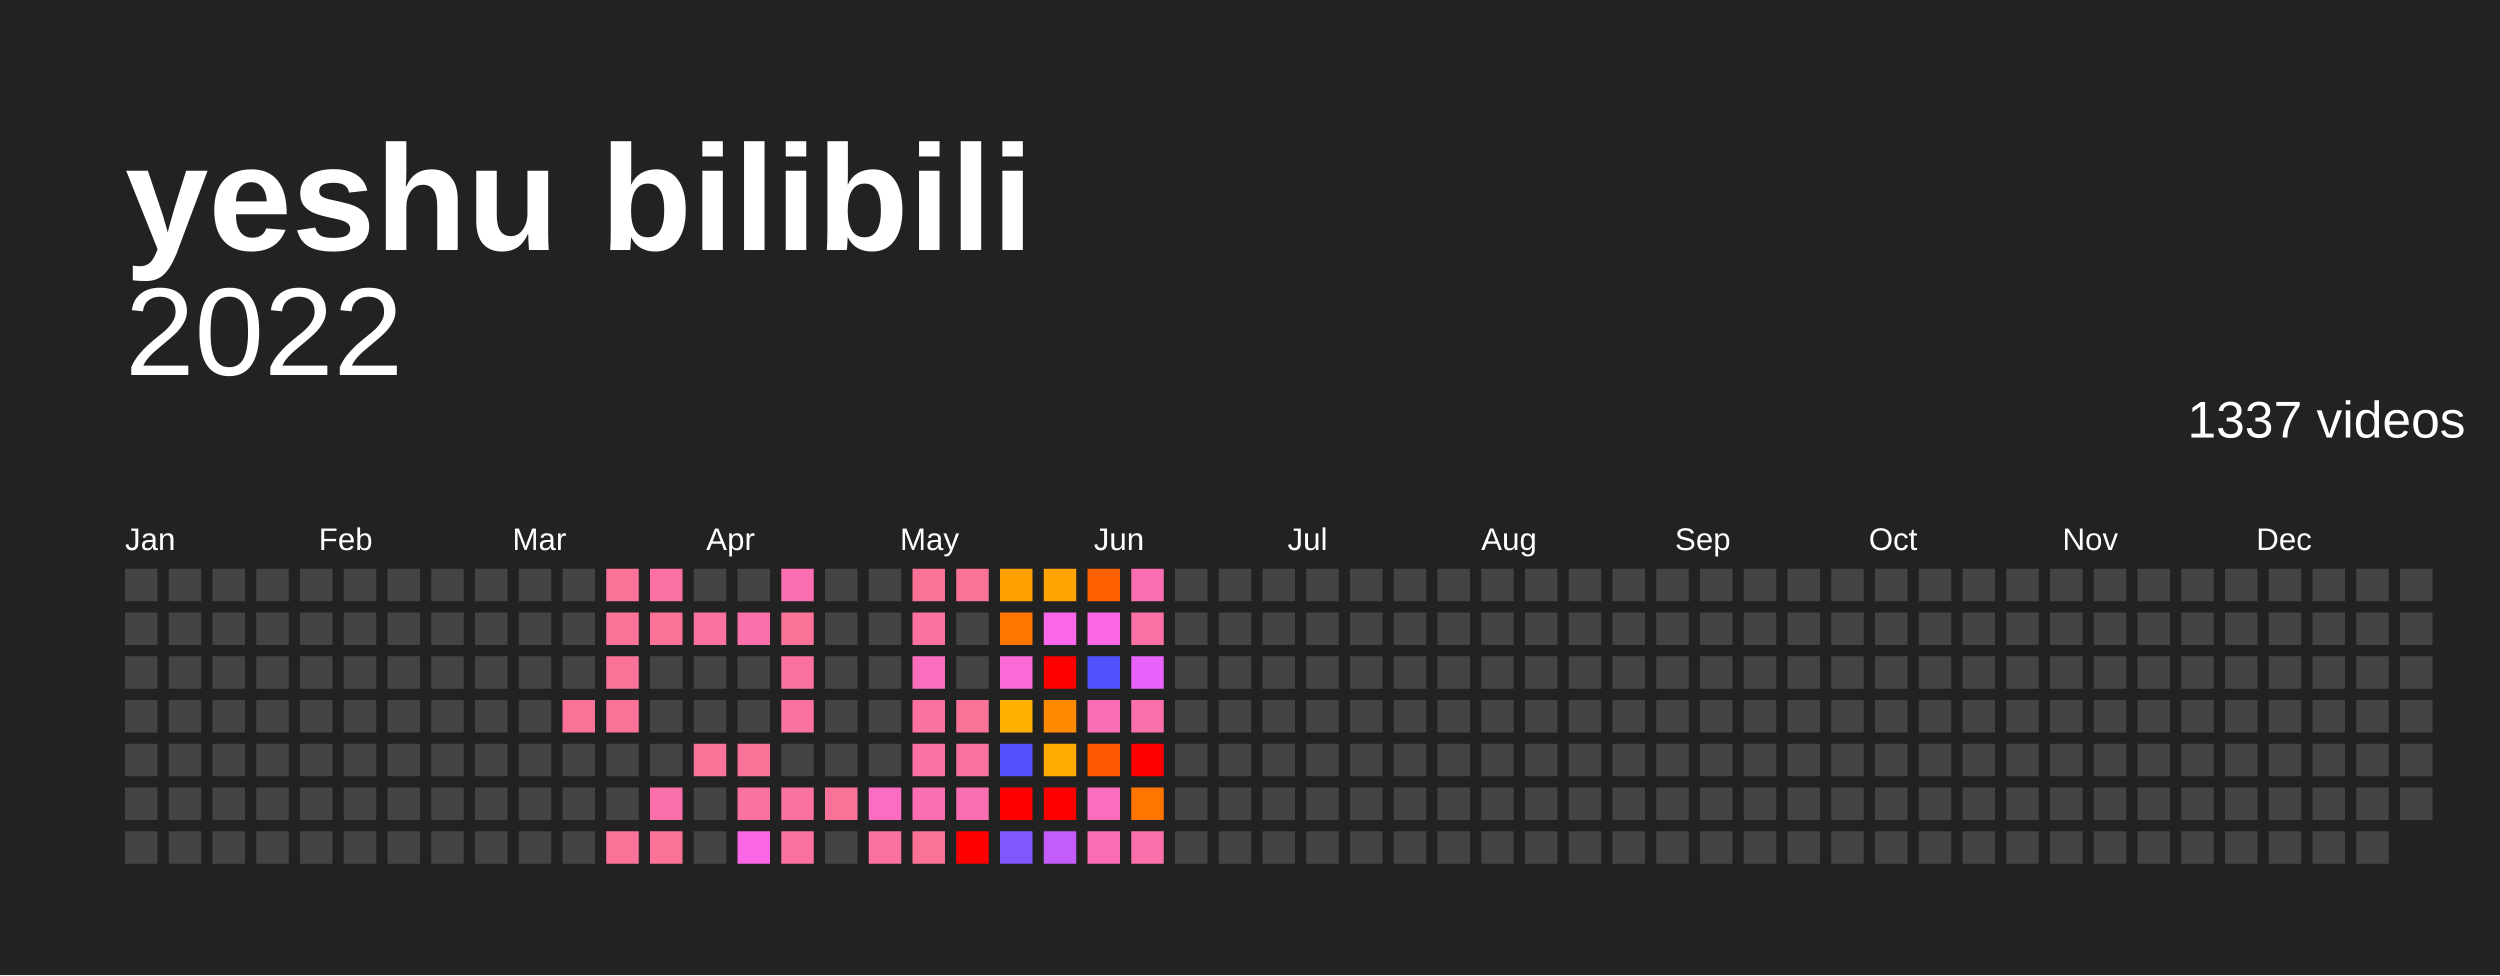
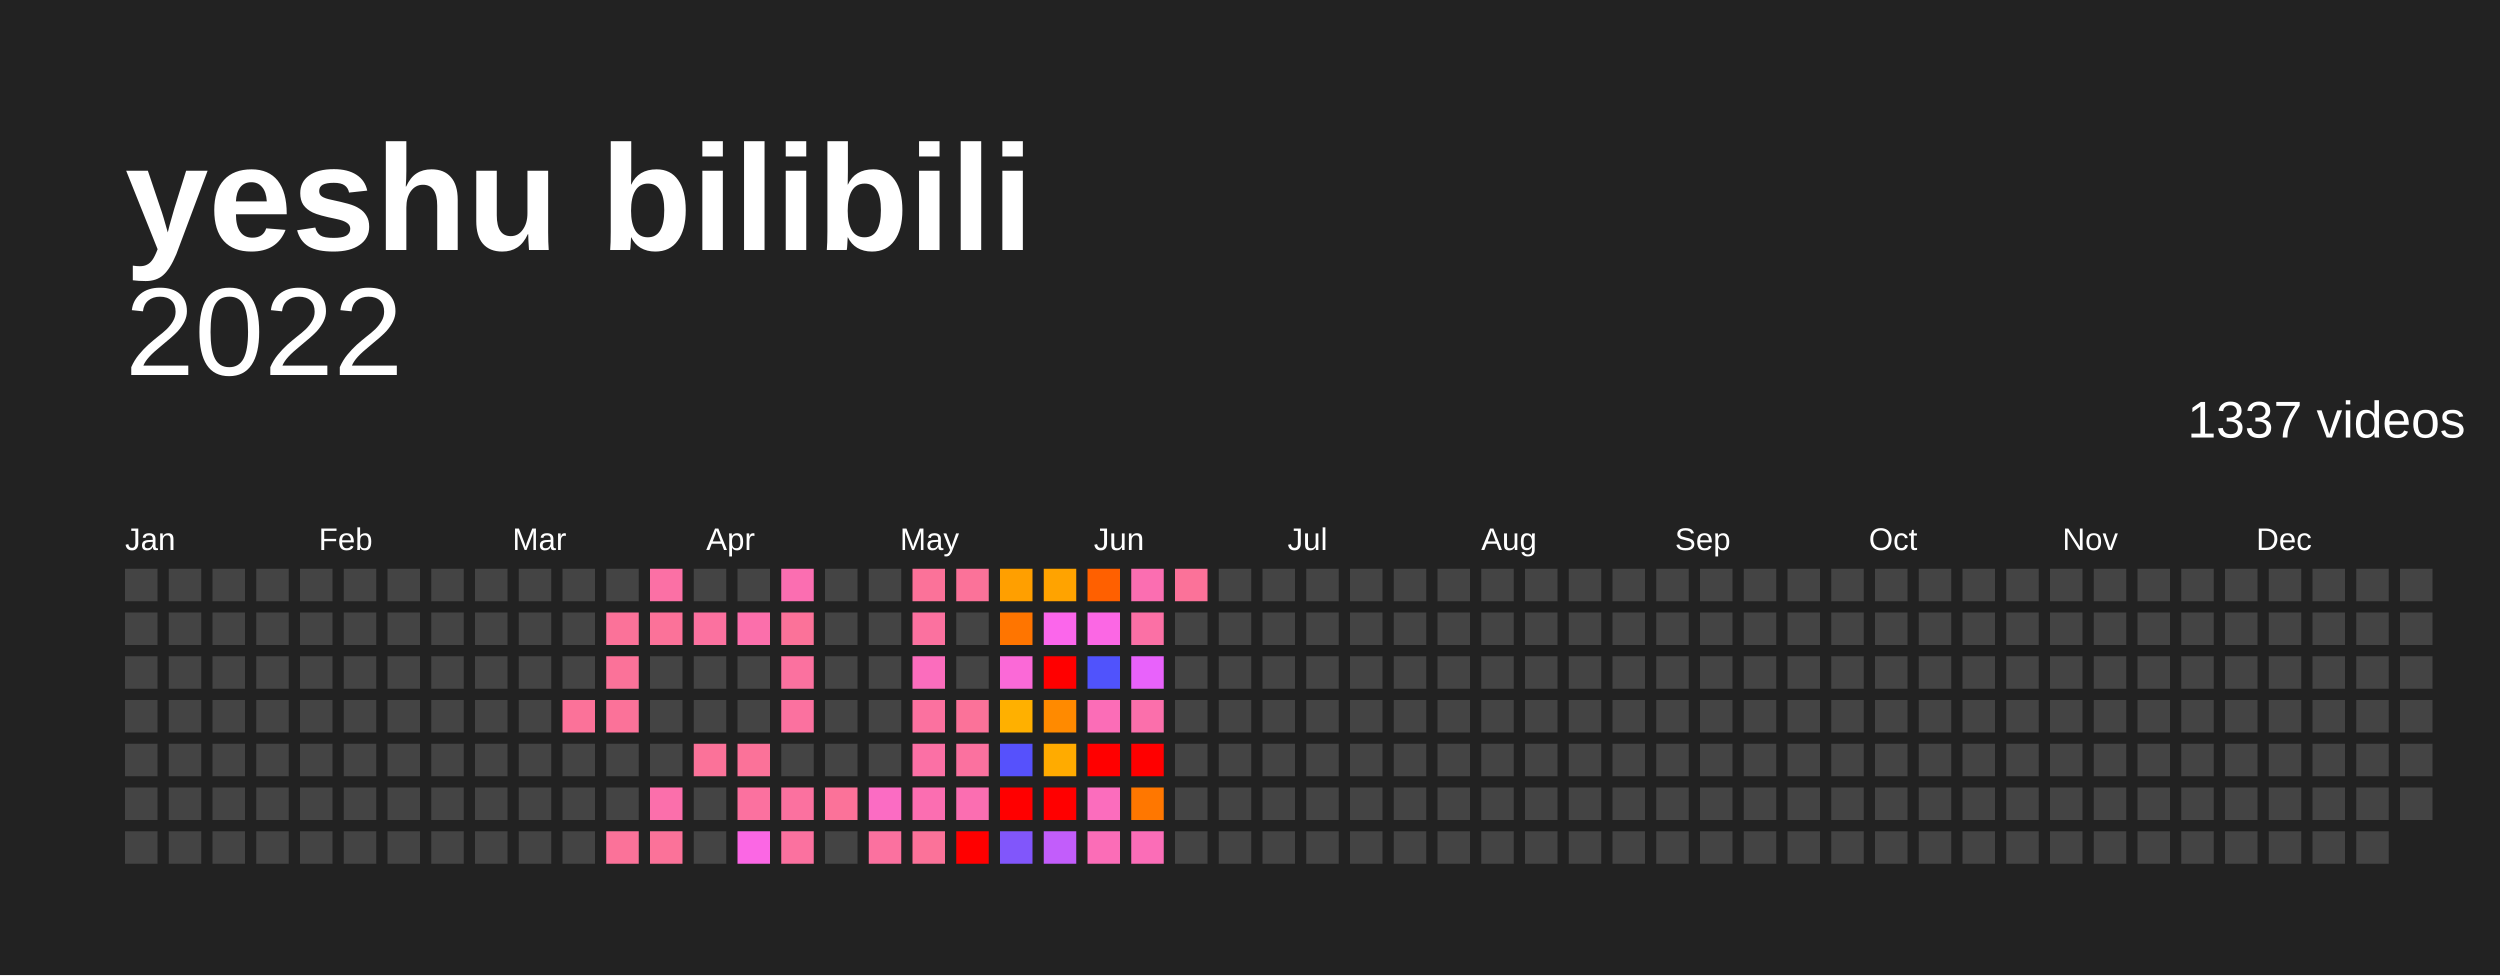
<svg xmlns="http://www.w3.org/2000/svg" baseProfile="full" height="78mm" version="1.1" viewBox="0,0,200,78" width="200mm">
  <defs />
  <rect fill="#222222" height="78" width="200" x="0" y="0" />
  <text fill="#FFFFFF" style="font-size:12px; font-family:Arial; font-weight:bold;" x="10" y="20">yeshu bilibili</text>
  <text alignment-baseline="hanging" fill="#FFFFFF" style="font-size:10.0px; font-family:Arial;" x="10" y="30">2022</text>
  <text alignment-baseline="hanging" fill="#FFFFFF" style="font-size:4.125px; font-family:Arial;" x="175" y="35">1337 videos</text>
  <text fill="#FFFFFF" style="font-size:2.5px; font-family:Arial" x="10.0" y="44">Jan</text>
  <text fill="#FFFFFF" style="font-size:2.5px; font-family:Arial" x="25.5" y="44">Feb</text>
  <text fill="#FFFFFF" style="font-size:2.5px; font-family:Arial" x="41.0" y="44">Mar</text>
  <text fill="#FFFFFF" style="font-size:2.5px; font-family:Arial" x="56.5" y="44">Apr</text>
  <text fill="#FFFFFF" style="font-size:2.5px; font-family:Arial" x="72.0" y="44">May</text>
  <text fill="#FFFFFF" style="font-size:2.5px; font-family:Arial" x="87.5" y="44">Jun</text>
  <text fill="#FFFFFF" style="font-size:2.5px; font-family:Arial" x="103.0" y="44">Jul</text>
  <text fill="#FFFFFF" style="font-size:2.5px; font-family:Arial" x="118.5" y="44">Aug</text>
  <text fill="#FFFFFF" style="font-size:2.5px; font-family:Arial" x="134.0" y="44">Sep</text>
  <text fill="#FFFFFF" style="font-size:2.5px; font-family:Arial" x="149.5" y="44">Oct</text>
  <text fill="#FFFFFF" style="font-size:2.5px; font-family:Arial" x="165.0" y="44">Nov</text>
  <text fill="#FFFFFF" style="font-size:2.5px; font-family:Arial" x="180.5" y="44">Dec</text>
  <rect fill="#444444" height="2.6" width="2.6" x="10.0" y="45.5" />
  <rect fill="#444444" height="2.6" width="2.6" x="10.0" y="49.0" />
  <rect fill="#444444" height="2.6" width="2.6" x="10.0" y="52.5" />
  <rect fill="#444444" height="2.6" width="2.6" x="10.0" y="56.0" />
  <rect fill="#444444" height="2.6" width="2.6" x="10.0" y="59.5" />
  <rect fill="#444444" height="2.6" width="2.6" x="10.0" y="63.0" />
  <rect fill="#444444" height="2.6" width="2.6" x="10.0" y="66.5" />
  <rect fill="#444444" height="2.6" width="2.6" x="13.5" y="45.5" />
  <rect fill="#444444" height="2.6" width="2.6" x="13.5" y="49.0" />
  <rect fill="#444444" height="2.6" width="2.6" x="13.5" y="52.5" />
  <rect fill="#444444" height="2.6" width="2.6" x="13.5" y="56.0" />
  <rect fill="#444444" height="2.6" width="2.6" x="13.5" y="59.5" />
  <rect fill="#444444" height="2.6" width="2.6" x="13.5" y="63.0" />
  <rect fill="#444444" height="2.6" width="2.6" x="13.5" y="66.5" />
  <rect fill="#444444" height="2.6" width="2.6" x="17.0" y="45.5" />
  <rect fill="#444444" height="2.6" width="2.6" x="17.0" y="49.0" />
  <rect fill="#444444" height="2.6" width="2.6" x="17.0" y="52.5" />
  <rect fill="#444444" height="2.6" width="2.6" x="17.0" y="56.0" />
  <rect fill="#444444" height="2.6" width="2.6" x="17.0" y="59.5" />
  <rect fill="#444444" height="2.6" width="2.6" x="17.0" y="63.0" />
  <rect fill="#444444" height="2.6" width="2.6" x="17.0" y="66.5" />
  <rect fill="#444444" height="2.6" width="2.6" x="20.5" y="45.5" />
  <rect fill="#444444" height="2.6" width="2.6" x="20.5" y="49.0" />
  <rect fill="#444444" height="2.6" width="2.6" x="20.5" y="52.5" />
  <rect fill="#444444" height="2.6" width="2.6" x="20.5" y="56.0" />
  <rect fill="#444444" height="2.6" width="2.6" x="20.5" y="59.5" />
  <rect fill="#444444" height="2.6" width="2.6" x="20.5" y="63.0" />
  <rect fill="#444444" height="2.6" width="2.6" x="20.5" y="66.5" />
  <rect fill="#444444" height="2.6" width="2.6" x="24.0" y="45.5" />
  <rect fill="#444444" height="2.6" width="2.6" x="24.0" y="49.0" />
  <rect fill="#444444" height="2.6" width="2.6" x="24.0" y="52.5" />
  <rect fill="#444444" height="2.6" width="2.6" x="24.0" y="56.0" />
  <rect fill="#444444" height="2.6" width="2.6" x="24.0" y="59.5" />
  <rect fill="#444444" height="2.6" width="2.6" x="24.0" y="63.0" />
  <rect fill="#444444" height="2.6" width="2.6" x="24.0" y="66.5" />
  <rect fill="#444444" height="2.6" width="2.6" x="27.5" y="45.5" />
  <rect fill="#444444" height="2.6" width="2.6" x="27.5" y="49.0" />
  <rect fill="#444444" height="2.6" width="2.6" x="27.5" y="52.5" />
  <rect fill="#444444" height="2.6" width="2.6" x="27.5" y="56.0" />
  <rect fill="#444444" height="2.6" width="2.6" x="27.5" y="59.5" />
  <rect fill="#444444" height="2.6" width="2.6" x="27.5" y="63.0" />
  <rect fill="#444444" height="2.6" width="2.6" x="27.5" y="66.5" />
  <rect fill="#444444" height="2.6" width="2.6" x="31.0" y="45.5" />
  <rect fill="#444444" height="2.6" width="2.6" x="31.0" y="49.0" />
  <rect fill="#444444" height="2.6" width="2.6" x="31.0" y="52.5" />
  <rect fill="#444444" height="2.6" width="2.6" x="31.0" y="56.0" />
  <rect fill="#444444" height="2.6" width="2.6" x="31.0" y="59.5" />
  <rect fill="#444444" height="2.6" width="2.6" x="31.0" y="63.0" />
  <rect fill="#444444" height="2.6" width="2.6" x="31.0" y="66.5" />
  <rect fill="#444444" height="2.6" width="2.6" x="34.5" y="45.5" />
  <rect fill="#444444" height="2.6" width="2.6" x="34.5" y="49.0" />
  <rect fill="#444444" height="2.6" width="2.6" x="34.5" y="52.5" />
  <rect fill="#444444" height="2.6" width="2.6" x="34.5" y="56.0" />
  <rect fill="#444444" height="2.6" width="2.6" x="34.5" y="59.5" />
  <rect fill="#444444" height="2.6" width="2.6" x="34.5" y="63.0" />
  <rect fill="#444444" height="2.6" width="2.6" x="34.5" y="66.5" />
  <rect fill="#444444" height="2.6" width="2.6" x="38.0" y="45.5" />
  <rect fill="#444444" height="2.6" width="2.6" x="38.0" y="49.0" />
  <rect fill="#444444" height="2.6" width="2.6" x="38.0" y="52.5" />
  <rect fill="#444444" height="2.6" width="2.6" x="38.0" y="56.0" />
  <rect fill="#444444" height="2.6" width="2.6" x="38.0" y="59.5" />
  <rect fill="#444444" height="2.6" width="2.6" x="38.0" y="63.0" />
  <rect fill="#444444" height="2.6" width="2.6" x="38.0" y="66.5" />
  <rect fill="#444444" height="2.6" width="2.6" x="41.5" y="45.5" />
  <rect fill="#444444" height="2.6" width="2.6" x="41.5" y="49.0" />
  <rect fill="#444444" height="2.6" width="2.6" x="41.5" y="52.5" />
  <rect fill="#444444" height="2.6" width="2.6" x="41.5" y="56.0" />
  <rect fill="#444444" height="2.6" width="2.6" x="41.5" y="59.5" />
  <rect fill="#444444" height="2.6" width="2.6" x="41.5" y="63.0" />
  <rect fill="#444444" height="2.6" width="2.6" x="41.5" y="66.5" />
  <rect fill="#444444" height="2.6" width="2.6" x="45.0" y="45.5" />
  <rect fill="#444444" height="2.6" width="2.6" x="45.0" y="49.0" />
  <rect fill="#444444" height="2.6" width="2.6" x="45.0" y="52.5" />
  <rect fill="#fb7299" height="2.6" width="2.6" x="45.0" y="56.0" />
  <rect fill="#444444" height="2.6" width="2.6" x="45.0" y="59.5" />
  <rect fill="#444444" height="2.6" width="2.6" x="45.0" y="63.0" />
  <rect fill="#444444" height="2.6" width="2.6" x="45.0" y="66.5" />
-   <rect fill="#fb7299" height="2.6" width="2.6" x="48.5" y="45.5" />
+   <rect fill="#444444" height="2.6" width="2.6" x="48.5" y="45.5" />
  <rect fill="#fb7299" height="2.6" width="2.6" x="48.5" y="49.0" />
  <rect fill="#fb7299" height="2.6" width="2.6" x="48.5" y="52.5" />
  <rect fill="#fb7299" height="2.6" width="2.6" x="48.5" y="56.0" />
  <rect fill="#444444" height="2.6" width="2.6" x="48.5" y="59.5" />
  <rect fill="#444444" height="2.6" width="2.6" x="48.5" y="63.0" />
  <rect fill="#fb7299" height="2.6" width="2.6" x="48.5" y="66.5" />
  <rect fill="#fb70a5" height="2.6" width="2.6" x="52.0" y="45.5" />
  <rect fill="#fb7299" height="2.6" width="2.6" x="52.0" y="49.0" />
  <rect fill="#444444" height="2.6" width="2.6" x="52.0" y="52.5" />
  <rect fill="#444444" height="2.6" width="2.6" x="52.0" y="56.0" />
  <rect fill="#444444" height="2.6" width="2.6" x="52.0" y="59.5" />
  <rect fill="#fb6fab" height="2.6" width="2.6" x="52.0" y="63.0" />
  <rect fill="#fb7299" height="2.6" width="2.6" x="52.0" y="66.5" />
  <rect fill="#444444" height="2.6" width="2.6" x="55.5" y="45.5" />
  <rect fill="#fb719f" height="2.6" width="2.6" x="55.5" y="49.0" />
  <rect fill="#444444" height="2.6" width="2.6" x="55.5" y="52.5" />
  <rect fill="#444444" height="2.6" width="2.6" x="55.5" y="56.0" />
  <rect fill="#fb7299" height="2.6" width="2.6" x="55.5" y="59.5" />
  <rect fill="#444444" height="2.6" width="2.6" x="55.5" y="63.0" />
  <rect fill="#444444" height="2.6" width="2.6" x="55.5" y="66.5" />
  <rect fill="#444444" height="2.6" width="2.6" x="59.0" y="45.5" />
  <rect fill="#fb6fab" height="2.6" width="2.6" x="59.0" y="49.0" />
  <rect fill="#444444" height="2.6" width="2.6" x="59.0" y="52.5" />
  <rect fill="#444444" height="2.6" width="2.6" x="59.0" y="56.0" />
  <rect fill="#fb7299" height="2.6" width="2.6" x="59.0" y="59.5" />
  <rect fill="#fb719f" height="2.6" width="2.6" x="59.0" y="63.0" />
  <rect fill="#fb67e4" height="2.6" width="2.6" x="59.0" y="66.5" />
  <rect fill="#fb6eb1" height="2.6" width="2.6" x="62.5" y="45.5" />
  <rect fill="#fb7299" height="2.6" width="2.6" x="62.5" y="49.0" />
  <rect fill="#fb719f" height="2.6" width="2.6" x="62.5" y="52.5" />
  <rect fill="#fb719f" height="2.6" width="2.6" x="62.5" y="56.0" />
  <rect fill="#444444" height="2.6" width="2.6" x="62.5" y="59.5" />
  <rect fill="#fb719f" height="2.6" width="2.6" x="62.5" y="63.0" />
  <rect fill="#fb719f" height="2.6" width="2.6" x="62.5" y="66.5" />
  <rect fill="#444444" height="2.6" width="2.6" x="66.0" y="45.5" />
  <rect fill="#444444" height="2.6" width="2.6" x="66.0" y="49.0" />
  <rect fill="#444444" height="2.6" width="2.6" x="66.0" y="52.5" />
  <rect fill="#444444" height="2.6" width="2.6" x="66.0" y="56.0" />
  <rect fill="#444444" height="2.6" width="2.6" x="66.0" y="59.5" />
  <rect fill="#fb7299" height="2.6" width="2.6" x="66.0" y="63.0" />
  <rect fill="#444444" height="2.6" width="2.6" x="66.0" y="66.5" />
  <rect fill="#444444" height="2.6" width="2.6" x="69.5" y="45.5" />
  <rect fill="#444444" height="2.6" width="2.6" x="69.5" y="49.0" />
  <rect fill="#444444" height="2.6" width="2.6" x="69.5" y="52.5" />
  <rect fill="#444444" height="2.6" width="2.6" x="69.5" y="56.0" />
  <rect fill="#444444" height="2.6" width="2.6" x="69.5" y="59.5" />
  <rect fill="#fb6cc3" height="2.6" width="2.6" x="69.5" y="63.0" />
  <rect fill="#fb719f" height="2.6" width="2.6" x="69.5" y="66.5" />
  <rect fill="#fb7299" height="2.6" width="2.6" x="73.0" y="45.5" />
  <rect fill="#fb719f" height="2.6" width="2.6" x="73.0" y="49.0" />
  <rect fill="#fb6dbd" height="2.6" width="2.6" x="73.0" y="52.5" />
  <rect fill="#fb719f" height="2.6" width="2.6" x="73.0" y="56.0" />
  <rect fill="#fb70a5" height="2.6" width="2.6" x="73.0" y="59.5" />
  <rect fill="#fb6eb1" height="2.6" width="2.6" x="73.0" y="63.0" />
  <rect fill="#fb7299" height="2.6" width="2.6" x="73.0" y="66.5" />
  <rect fill="#fb7299" height="2.6" width="2.6" x="76.5" y="45.5" />
  <rect fill="#444444" height="2.6" width="2.6" x="76.5" y="49.0" />
  <rect fill="#444444" height="2.6" width="2.6" x="76.5" y="52.5" />
  <rect fill="#fb7299" height="2.6" width="2.6" x="76.5" y="56.0" />
  <rect fill="#fb719f" height="2.6" width="2.6" x="76.5" y="59.5" />
  <rect fill="#fb6eb1" height="2.6" width="2.6" x="76.5" y="63.0" />
  <rect fill="red" height="2.6" width="2.6" x="76.5" y="66.5" />
  <rect fill="#ff9f00" height="2.6" width="2.6" x="80.0" y="45.5" />
  <rect fill="#ff7500" height="2.6" width="2.6" x="80.0" y="49.0" />
  <rect fill="#fb69d7" height="2.6" width="2.6" x="80.0" y="52.5" />
  <rect fill="#ffb000" height="2.6" width="2.6" x="80.0" y="56.0" />
  <rect fill="#5651fc" height="2.6" width="2.6" x="80.0" y="59.5" />
  <rect fill="red" height="2.6" width="2.6" x="80.0" y="63.0" />
  <rect fill="#8156fb" height="2.6" width="2.6" x="80.0" y="66.5" />
  <rect fill="#ffa300" height="2.6" width="2.6" x="83.5" y="45.5" />
  <rect fill="#fb66eb" height="2.6" width="2.6" x="83.5" y="49.0" />
  <rect fill="red" height="2.6" width="2.6" x="83.5" y="52.5" />
  <rect fill="#ff8a00" height="2.6" width="2.6" x="83.5" y="56.0" />
  <rect fill="#ffab00" height="2.6" width="2.6" x="83.5" y="59.5" />
  <rect fill="red" height="2.6" width="2.6" x="83.5" y="63.0" />
  <rect fill="#c25dfb" height="2.6" width="2.6" x="83.5" y="66.5" />
  <rect fill="#ff6000" height="2.6" width="2.6" x="87.0" y="45.5" />
  <rect fill="#fb67e4" height="2.6" width="2.6" x="87.0" y="49.0" />
  <rect fill="#5053fc" height="2.6" width="2.6" x="87.0" y="52.5" />
  <rect fill="#fb6db7" height="2.6" width="2.6" x="87.0" y="56.0" />
-   <rect fill="#ff5800" height="2.6" width="2.6" x="87.0" y="59.5" />
+   <rect fill="red" height="2.6" width="2.6" x="87.0" y="59.5" />
  <rect fill="#fb6dbd" height="2.6" width="2.6" x="87.0" y="63.0" />
  <rect fill="#fb6db7" height="2.6" width="2.6" x="87.0" y="66.5" />
  <rect fill="#fb6eb1" height="2.6" width="2.6" x="90.5" y="45.5" />
  <rect fill="#fb70a5" height="2.6" width="2.6" x="90.5" y="49.0" />
  <rect fill="#e862fb" height="2.6" width="2.6" x="90.5" y="52.5" />
  <rect fill="#fb6fab" height="2.6" width="2.6" x="90.5" y="56.0" />
  <rect fill="red" height="2.6" width="2.6" x="90.5" y="59.5" />
-   <rect fill="#ff7500" height="2.6" width="2.6" x="90.5" y="63.0" />
-   <rect fill="#fb6fab" height="2.6" width="2.6" x="90.5" y="66.5" />
-   <rect fill="#444444" height="2.6" width="2.6" x="94.0" y="45.5" />
+   <rect fill="#ff7700" height="2.6" width="2.6" x="90.5" y="63.0" />
+   <rect fill="#fb6db7" height="2.6" width="2.6" x="90.5" y="66.5" />
+   <rect fill="#fb7299" height="2.6" width="2.6" x="94.0" y="45.5" />
  <rect fill="#444444" height="2.6" width="2.6" x="94.0" y="49.0" />
  <rect fill="#444444" height="2.6" width="2.6" x="94.0" y="52.5" />
  <rect fill="#444444" height="2.6" width="2.6" x="94.0" y="56.0" />
  <rect fill="#444444" height="2.6" width="2.6" x="94.0" y="59.5" />
  <rect fill="#444444" height="2.6" width="2.6" x="94.0" y="63.0" />
  <rect fill="#444444" height="2.6" width="2.6" x="94.0" y="66.5" />
  <rect fill="#444444" height="2.6" width="2.6" x="97.5" y="45.5" />
  <rect fill="#444444" height="2.6" width="2.6" x="97.5" y="49.0" />
  <rect fill="#444444" height="2.6" width="2.6" x="97.5" y="52.5" />
  <rect fill="#444444" height="2.6" width="2.6" x="97.5" y="56.0" />
  <rect fill="#444444" height="2.6" width="2.6" x="97.5" y="59.5" />
  <rect fill="#444444" height="2.6" width="2.6" x="97.5" y="63.0" />
  <rect fill="#444444" height="2.6" width="2.6" x="97.5" y="66.5" />
  <rect fill="#444444" height="2.6" width="2.6" x="101.0" y="45.5" />
  <rect fill="#444444" height="2.6" width="2.6" x="101.0" y="49.0" />
  <rect fill="#444444" height="2.6" width="2.6" x="101.0" y="52.5" />
  <rect fill="#444444" height="2.6" width="2.6" x="101.0" y="56.0" />
  <rect fill="#444444" height="2.6" width="2.6" x="101.0" y="59.5" />
  <rect fill="#444444" height="2.6" width="2.6" x="101.0" y="63.0" />
  <rect fill="#444444" height="2.6" width="2.6" x="101.0" y="66.5" />
  <rect fill="#444444" height="2.6" width="2.6" x="104.5" y="45.5" />
  <rect fill="#444444" height="2.6" width="2.6" x="104.5" y="49.0" />
  <rect fill="#444444" height="2.6" width="2.6" x="104.5" y="52.5" />
  <rect fill="#444444" height="2.6" width="2.6" x="104.5" y="56.0" />
  <rect fill="#444444" height="2.6" width="2.6" x="104.5" y="59.5" />
  <rect fill="#444444" height="2.6" width="2.6" x="104.5" y="63.0" />
  <rect fill="#444444" height="2.6" width="2.6" x="104.5" y="66.5" />
  <rect fill="#444444" height="2.6" width="2.6" x="108.0" y="45.5" />
  <rect fill="#444444" height="2.6" width="2.6" x="108.0" y="49.0" />
  <rect fill="#444444" height="2.6" width="2.6" x="108.0" y="52.5" />
  <rect fill="#444444" height="2.6" width="2.6" x="108.0" y="56.0" />
  <rect fill="#444444" height="2.6" width="2.6" x="108.0" y="59.5" />
  <rect fill="#444444" height="2.6" width="2.6" x="108.0" y="63.0" />
  <rect fill="#444444" height="2.6" width="2.6" x="108.0" y="66.5" />
  <rect fill="#444444" height="2.6" width="2.6" x="111.5" y="45.5" />
  <rect fill="#444444" height="2.6" width="2.6" x="111.5" y="49.0" />
  <rect fill="#444444" height="2.6" width="2.6" x="111.5" y="52.5" />
  <rect fill="#444444" height="2.6" width="2.6" x="111.5" y="56.0" />
  <rect fill="#444444" height="2.6" width="2.6" x="111.5" y="59.5" />
  <rect fill="#444444" height="2.6" width="2.6" x="111.5" y="63.0" />
  <rect fill="#444444" height="2.6" width="2.6" x="111.5" y="66.5" />
  <rect fill="#444444" height="2.6" width="2.6" x="115.0" y="45.5" />
  <rect fill="#444444" height="2.6" width="2.6" x="115.0" y="49.0" />
  <rect fill="#444444" height="2.6" width="2.6" x="115.0" y="52.5" />
  <rect fill="#444444" height="2.6" width="2.6" x="115.0" y="56.0" />
  <rect fill="#444444" height="2.6" width="2.6" x="115.0" y="59.5" />
  <rect fill="#444444" height="2.6" width="2.6" x="115.0" y="63.0" />
  <rect fill="#444444" height="2.6" width="2.6" x="115.0" y="66.5" />
  <rect fill="#444444" height="2.6" width="2.6" x="118.5" y="45.5" />
  <rect fill="#444444" height="2.6" width="2.6" x="118.5" y="49.0" />
  <rect fill="#444444" height="2.6" width="2.6" x="118.5" y="52.5" />
  <rect fill="#444444" height="2.6" width="2.6" x="118.5" y="56.0" />
  <rect fill="#444444" height="2.6" width="2.6" x="118.5" y="59.5" />
  <rect fill="#444444" height="2.6" width="2.6" x="118.5" y="63.0" />
  <rect fill="#444444" height="2.6" width="2.6" x="118.5" y="66.5" />
  <rect fill="#444444" height="2.6" width="2.6" x="122.0" y="45.5" />
  <rect fill="#444444" height="2.6" width="2.6" x="122.0" y="49.0" />
  <rect fill="#444444" height="2.6" width="2.6" x="122.0" y="52.5" />
  <rect fill="#444444" height="2.6" width="2.6" x="122.0" y="56.0" />
  <rect fill="#444444" height="2.6" width="2.6" x="122.0" y="59.5" />
  <rect fill="#444444" height="2.6" width="2.6" x="122.0" y="63.0" />
  <rect fill="#444444" height="2.6" width="2.6" x="122.0" y="66.5" />
  <rect fill="#444444" height="2.6" width="2.6" x="125.5" y="45.5" />
  <rect fill="#444444" height="2.6" width="2.6" x="125.5" y="49.0" />
  <rect fill="#444444" height="2.6" width="2.6" x="125.5" y="52.5" />
  <rect fill="#444444" height="2.6" width="2.6" x="125.5" y="56.0" />
  <rect fill="#444444" height="2.6" width="2.6" x="125.5" y="59.5" />
  <rect fill="#444444" height="2.6" width="2.6" x="125.5" y="63.0" />
  <rect fill="#444444" height="2.6" width="2.6" x="125.5" y="66.5" />
  <rect fill="#444444" height="2.6" width="2.6" x="129.0" y="45.5" />
  <rect fill="#444444" height="2.6" width="2.6" x="129.0" y="49.0" />
  <rect fill="#444444" height="2.6" width="2.6" x="129.0" y="52.5" />
  <rect fill="#444444" height="2.6" width="2.6" x="129.0" y="56.0" />
  <rect fill="#444444" height="2.6" width="2.6" x="129.0" y="59.5" />
  <rect fill="#444444" height="2.6" width="2.6" x="129.0" y="63.0" />
  <rect fill="#444444" height="2.6" width="2.6" x="129.0" y="66.5" />
  <rect fill="#444444" height="2.6" width="2.6" x="132.5" y="45.5" />
  <rect fill="#444444" height="2.6" width="2.6" x="132.5" y="49.0" />
  <rect fill="#444444" height="2.6" width="2.6" x="132.5" y="52.5" />
  <rect fill="#444444" height="2.6" width="2.6" x="132.5" y="56.0" />
  <rect fill="#444444" height="2.6" width="2.6" x="132.5" y="59.5" />
  <rect fill="#444444" height="2.6" width="2.6" x="132.5" y="63.0" />
  <rect fill="#444444" height="2.6" width="2.6" x="132.5" y="66.5" />
  <rect fill="#444444" height="2.6" width="2.6" x="136.0" y="45.5" />
  <rect fill="#444444" height="2.6" width="2.6" x="136.0" y="49.0" />
  <rect fill="#444444" height="2.6" width="2.6" x="136.0" y="52.5" />
  <rect fill="#444444" height="2.6" width="2.6" x="136.0" y="56.0" />
  <rect fill="#444444" height="2.6" width="2.6" x="136.0" y="59.5" />
  <rect fill="#444444" height="2.6" width="2.6" x="136.0" y="63.0" />
  <rect fill="#444444" height="2.6" width="2.6" x="136.0" y="66.5" />
  <rect fill="#444444" height="2.6" width="2.6" x="139.5" y="45.5" />
  <rect fill="#444444" height="2.6" width="2.6" x="139.5" y="49.0" />
  <rect fill="#444444" height="2.6" width="2.6" x="139.5" y="52.5" />
  <rect fill="#444444" height="2.6" width="2.6" x="139.5" y="56.0" />
  <rect fill="#444444" height="2.6" width="2.6" x="139.5" y="59.5" />
  <rect fill="#444444" height="2.6" width="2.6" x="139.5" y="63.0" />
  <rect fill="#444444" height="2.6" width="2.6" x="139.5" y="66.5" />
  <rect fill="#444444" height="2.6" width="2.6" x="143.0" y="45.5" />
  <rect fill="#444444" height="2.6" width="2.6" x="143.0" y="49.0" />
  <rect fill="#444444" height="2.6" width="2.6" x="143.0" y="52.5" />
  <rect fill="#444444" height="2.6" width="2.6" x="143.0" y="56.0" />
  <rect fill="#444444" height="2.6" width="2.6" x="143.0" y="59.5" />
  <rect fill="#444444" height="2.6" width="2.6" x="143.0" y="63.0" />
  <rect fill="#444444" height="2.6" width="2.6" x="143.0" y="66.5" />
  <rect fill="#444444" height="2.6" width="2.6" x="146.5" y="45.5" />
  <rect fill="#444444" height="2.6" width="2.6" x="146.5" y="49.0" />
  <rect fill="#444444" height="2.6" width="2.6" x="146.5" y="52.5" />
  <rect fill="#444444" height="2.6" width="2.6" x="146.5" y="56.0" />
  <rect fill="#444444" height="2.6" width="2.6" x="146.5" y="59.5" />
  <rect fill="#444444" height="2.6" width="2.6" x="146.5" y="63.0" />
  <rect fill="#444444" height="2.6" width="2.6" x="146.5" y="66.5" />
  <rect fill="#444444" height="2.6" width="2.6" x="150.0" y="45.5" />
  <rect fill="#444444" height="2.6" width="2.6" x="150.0" y="49.0" />
  <rect fill="#444444" height="2.6" width="2.6" x="150.0" y="52.5" />
  <rect fill="#444444" height="2.6" width="2.6" x="150.0" y="56.0" />
  <rect fill="#444444" height="2.6" width="2.6" x="150.0" y="59.5" />
  <rect fill="#444444" height="2.6" width="2.6" x="150.0" y="63.0" />
  <rect fill="#444444" height="2.6" width="2.6" x="150.0" y="66.5" />
  <rect fill="#444444" height="2.6" width="2.6" x="153.5" y="45.5" />
  <rect fill="#444444" height="2.6" width="2.6" x="153.5" y="49.0" />
  <rect fill="#444444" height="2.6" width="2.6" x="153.5" y="52.5" />
  <rect fill="#444444" height="2.6" width="2.6" x="153.5" y="56.0" />
  <rect fill="#444444" height="2.6" width="2.6" x="153.5" y="59.5" />
  <rect fill="#444444" height="2.6" width="2.6" x="153.5" y="63.0" />
  <rect fill="#444444" height="2.6" width="2.6" x="153.5" y="66.5" />
  <rect fill="#444444" height="2.6" width="2.6" x="157.0" y="45.5" />
  <rect fill="#444444" height="2.6" width="2.6" x="157.0" y="49.0" />
  <rect fill="#444444" height="2.6" width="2.6" x="157.0" y="52.5" />
  <rect fill="#444444" height="2.6" width="2.6" x="157.0" y="56.0" />
  <rect fill="#444444" height="2.6" width="2.6" x="157.0" y="59.5" />
  <rect fill="#444444" height="2.6" width="2.6" x="157.0" y="63.0" />
  <rect fill="#444444" height="2.6" width="2.6" x="157.0" y="66.5" />
  <rect fill="#444444" height="2.6" width="2.6" x="160.5" y="45.5" />
  <rect fill="#444444" height="2.6" width="2.6" x="160.5" y="49.0" />
  <rect fill="#444444" height="2.6" width="2.6" x="160.5" y="52.5" />
  <rect fill="#444444" height="2.6" width="2.6" x="160.5" y="56.0" />
  <rect fill="#444444" height="2.6" width="2.6" x="160.5" y="59.5" />
  <rect fill="#444444" height="2.6" width="2.6" x="160.5" y="63.0" />
  <rect fill="#444444" height="2.6" width="2.6" x="160.5" y="66.5" />
  <rect fill="#444444" height="2.6" width="2.6" x="164.0" y="45.5" />
  <rect fill="#444444" height="2.6" width="2.6" x="164.0" y="49.0" />
  <rect fill="#444444" height="2.6" width="2.6" x="164.0" y="52.5" />
  <rect fill="#444444" height="2.6" width="2.6" x="164.0" y="56.0" />
  <rect fill="#444444" height="2.6" width="2.6" x="164.0" y="59.5" />
  <rect fill="#444444" height="2.6" width="2.6" x="164.0" y="63.0" />
  <rect fill="#444444" height="2.6" width="2.6" x="164.0" y="66.5" />
  <rect fill="#444444" height="2.6" width="2.6" x="167.5" y="45.5" />
  <rect fill="#444444" height="2.6" width="2.6" x="167.5" y="49.0" />
  <rect fill="#444444" height="2.6" width="2.6" x="167.5" y="52.5" />
  <rect fill="#444444" height="2.6" width="2.6" x="167.5" y="56.0" />
  <rect fill="#444444" height="2.6" width="2.6" x="167.5" y="59.5" />
  <rect fill="#444444" height="2.6" width="2.6" x="167.5" y="63.0" />
  <rect fill="#444444" height="2.6" width="2.6" x="167.5" y="66.5" />
  <rect fill="#444444" height="2.6" width="2.6" x="171.0" y="45.5" />
  <rect fill="#444444" height="2.6" width="2.6" x="171.0" y="49.0" />
  <rect fill="#444444" height="2.6" width="2.6" x="171.0" y="52.5" />
  <rect fill="#444444" height="2.6" width="2.6" x="171.0" y="56.0" />
  <rect fill="#444444" height="2.6" width="2.6" x="171.0" y="59.5" />
  <rect fill="#444444" height="2.6" width="2.6" x="171.0" y="63.0" />
  <rect fill="#444444" height="2.6" width="2.6" x="171.0" y="66.5" />
  <rect fill="#444444" height="2.6" width="2.6" x="174.5" y="45.5" />
  <rect fill="#444444" height="2.6" width="2.6" x="174.5" y="49.0" />
  <rect fill="#444444" height="2.6" width="2.6" x="174.5" y="52.5" />
  <rect fill="#444444" height="2.6" width="2.6" x="174.5" y="56.0" />
  <rect fill="#444444" height="2.6" width="2.6" x="174.5" y="59.5" />
  <rect fill="#444444" height="2.6" width="2.6" x="174.5" y="63.0" />
  <rect fill="#444444" height="2.6" width="2.6" x="174.5" y="66.5" />
  <rect fill="#444444" height="2.6" width="2.6" x="178.0" y="45.5" />
  <rect fill="#444444" height="2.6" width="2.6" x="178.0" y="49.0" />
  <rect fill="#444444" height="2.6" width="2.6" x="178.0" y="52.5" />
  <rect fill="#444444" height="2.6" width="2.6" x="178.0" y="56.0" />
  <rect fill="#444444" height="2.6" width="2.6" x="178.0" y="59.5" />
  <rect fill="#444444" height="2.6" width="2.6" x="178.0" y="63.0" />
  <rect fill="#444444" height="2.6" width="2.6" x="178.0" y="66.5" />
  <rect fill="#444444" height="2.6" width="2.6" x="181.5" y="45.5" />
  <rect fill="#444444" height="2.6" width="2.6" x="181.5" y="49.0" />
  <rect fill="#444444" height="2.6" width="2.6" x="181.5" y="52.5" />
  <rect fill="#444444" height="2.6" width="2.6" x="181.5" y="56.0" />
  <rect fill="#444444" height="2.6" width="2.6" x="181.5" y="59.5" />
  <rect fill="#444444" height="2.6" width="2.6" x="181.5" y="63.0" />
  <rect fill="#444444" height="2.6" width="2.6" x="181.5" y="66.5" />
  <rect fill="#444444" height="2.6" width="2.6" x="185.0" y="45.5" />
  <rect fill="#444444" height="2.6" width="2.6" x="185.0" y="49.0" />
  <rect fill="#444444" height="2.6" width="2.6" x="185.0" y="52.5" />
  <rect fill="#444444" height="2.6" width="2.6" x="185.0" y="56.0" />
  <rect fill="#444444" height="2.6" width="2.6" x="185.0" y="59.5" />
  <rect fill="#444444" height="2.6" width="2.6" x="185.0" y="63.0" />
  <rect fill="#444444" height="2.6" width="2.6" x="185.0" y="66.5" />
  <rect fill="#444444" height="2.6" width="2.6" x="188.5" y="45.5" />
  <rect fill="#444444" height="2.6" width="2.6" x="188.5" y="49.0" />
  <rect fill="#444444" height="2.6" width="2.6" x="188.5" y="52.5" />
  <rect fill="#444444" height="2.6" width="2.6" x="188.5" y="56.0" />
  <rect fill="#444444" height="2.6" width="2.6" x="188.5" y="59.5" />
  <rect fill="#444444" height="2.6" width="2.6" x="188.5" y="63.0" />
  <rect fill="#444444" height="2.6" width="2.6" x="188.5" y="66.5" />
  <rect fill="#444444" height="2.6" width="2.6" x="192.0" y="45.5" />
  <rect fill="#444444" height="2.6" width="2.6" x="192.0" y="49.0" />
  <rect fill="#444444" height="2.6" width="2.6" x="192.0" y="52.5" />
  <rect fill="#444444" height="2.6" width="2.6" x="192.0" y="56.0" />
  <rect fill="#444444" height="2.6" width="2.6" x="192.0" y="59.5" />
  <rect fill="#444444" height="2.6" width="2.6" x="192.0" y="63.0" />
</svg>
